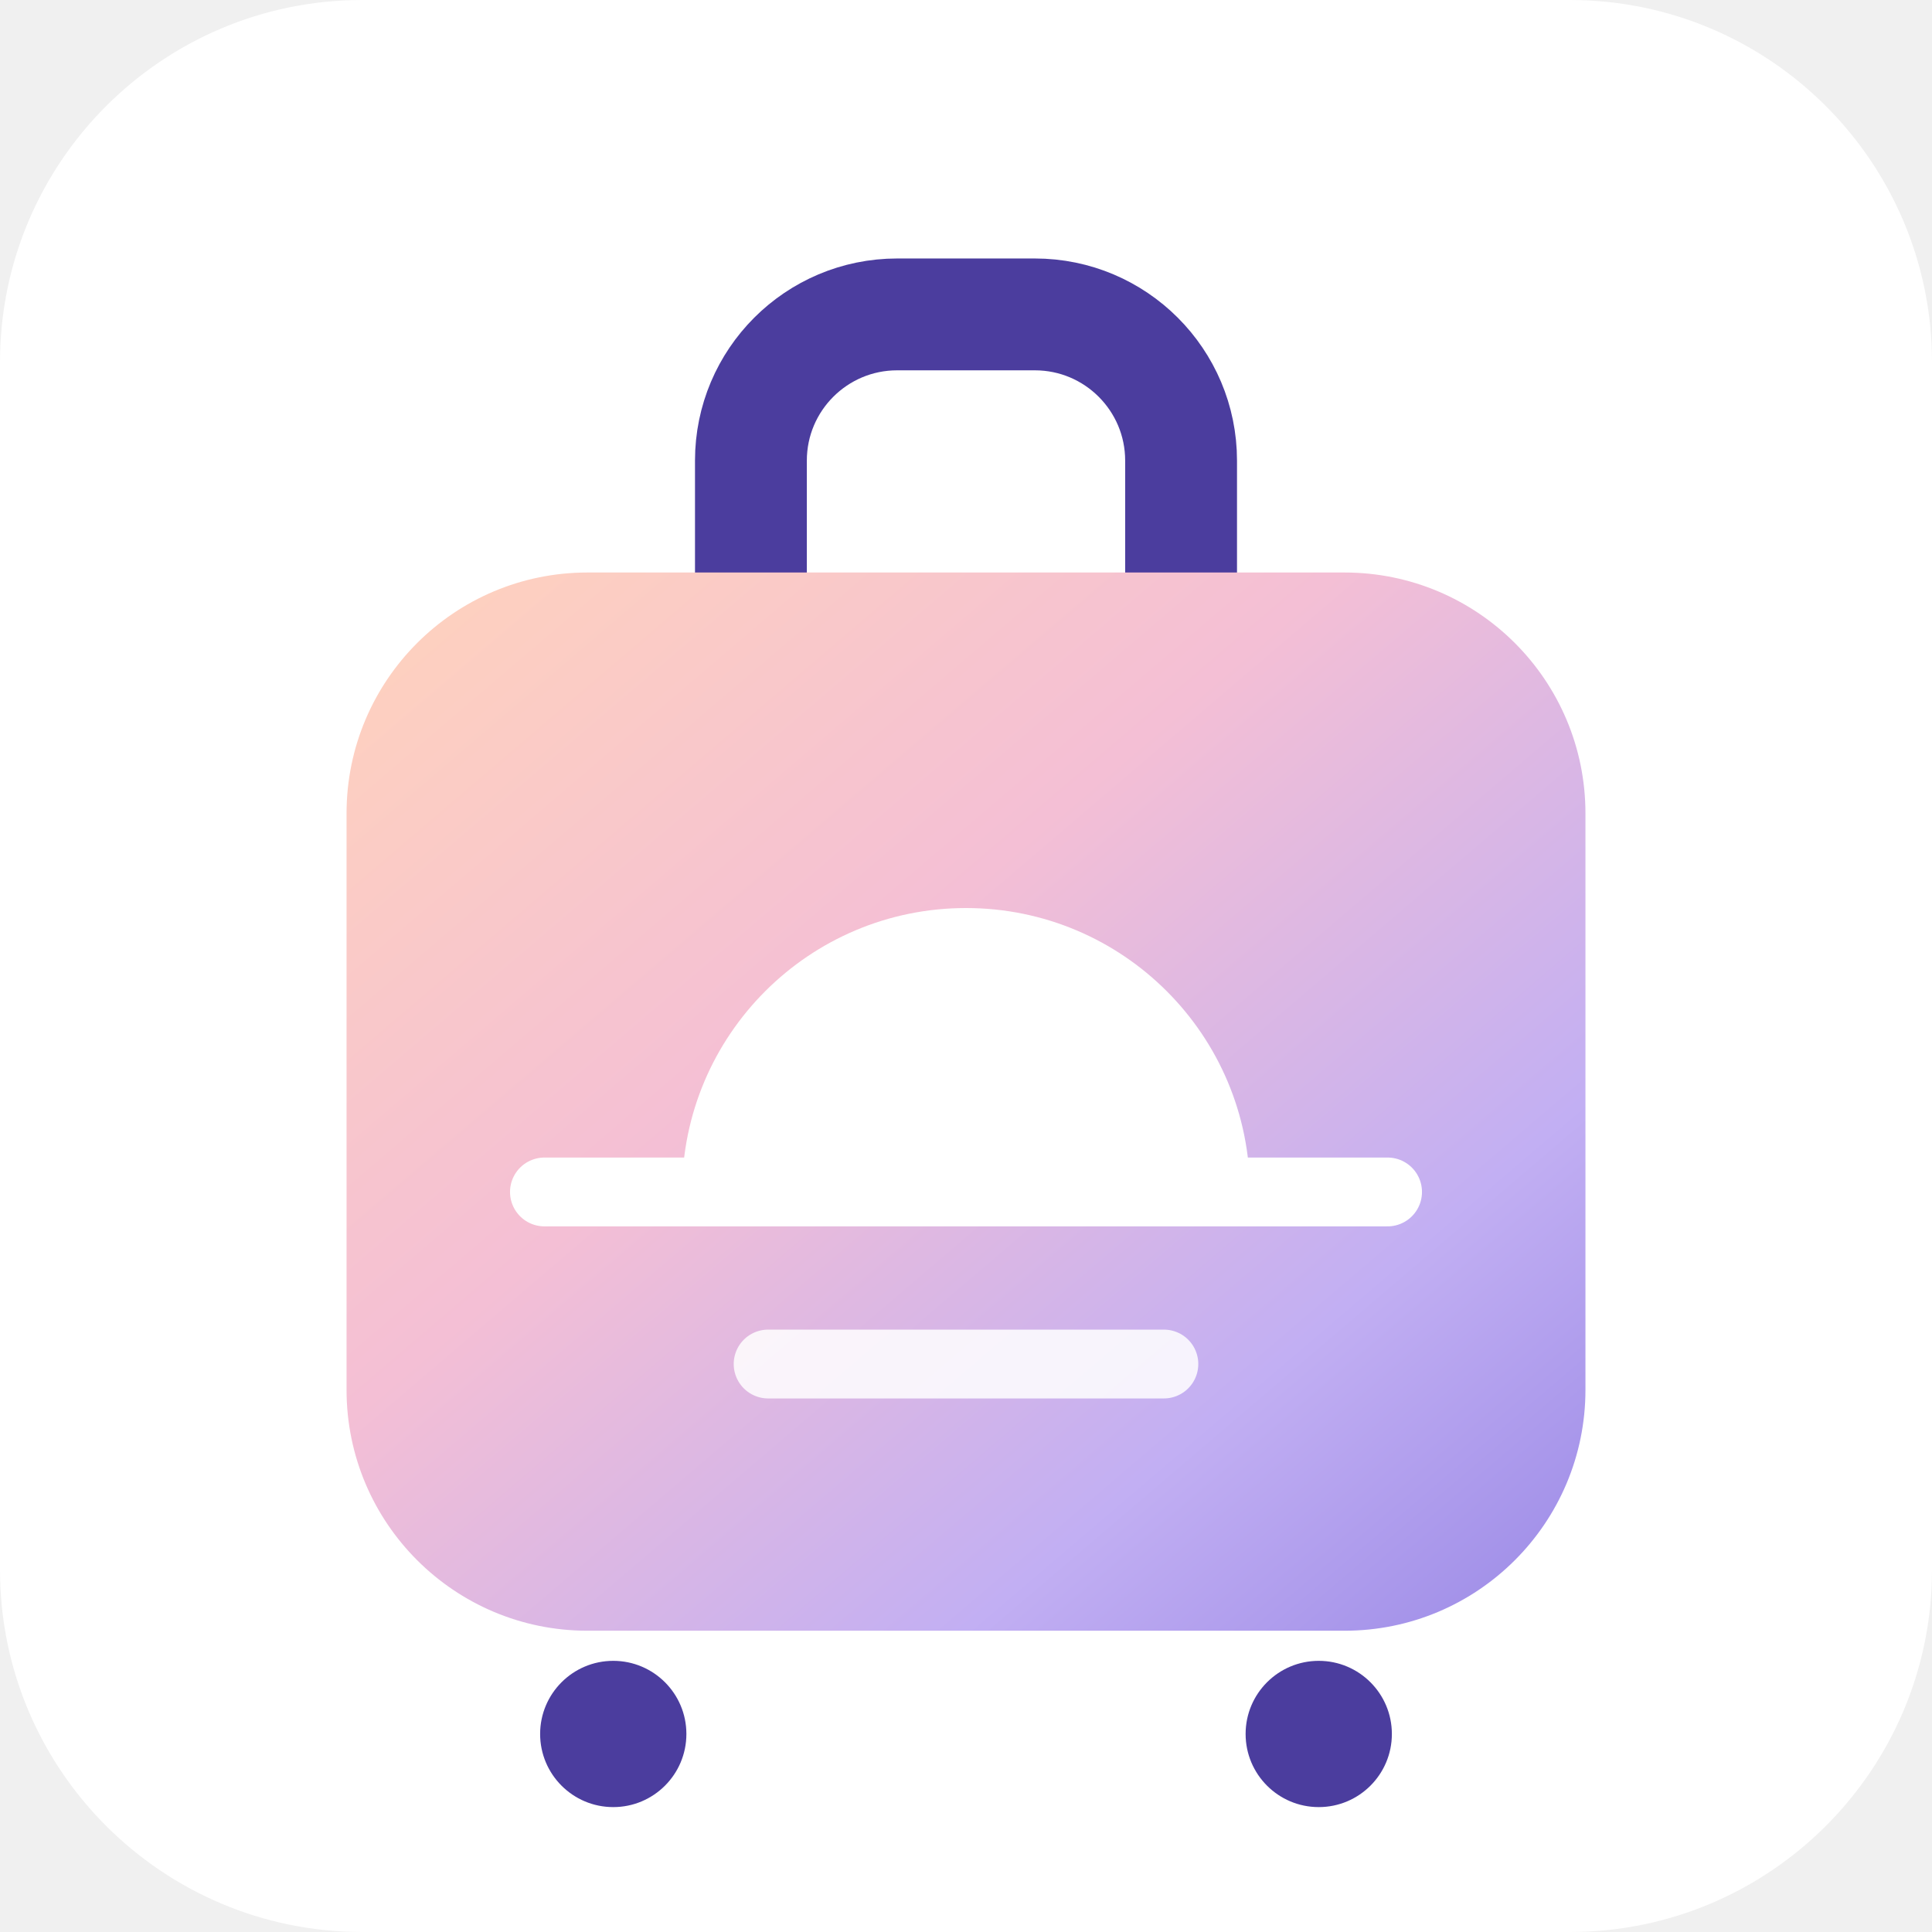
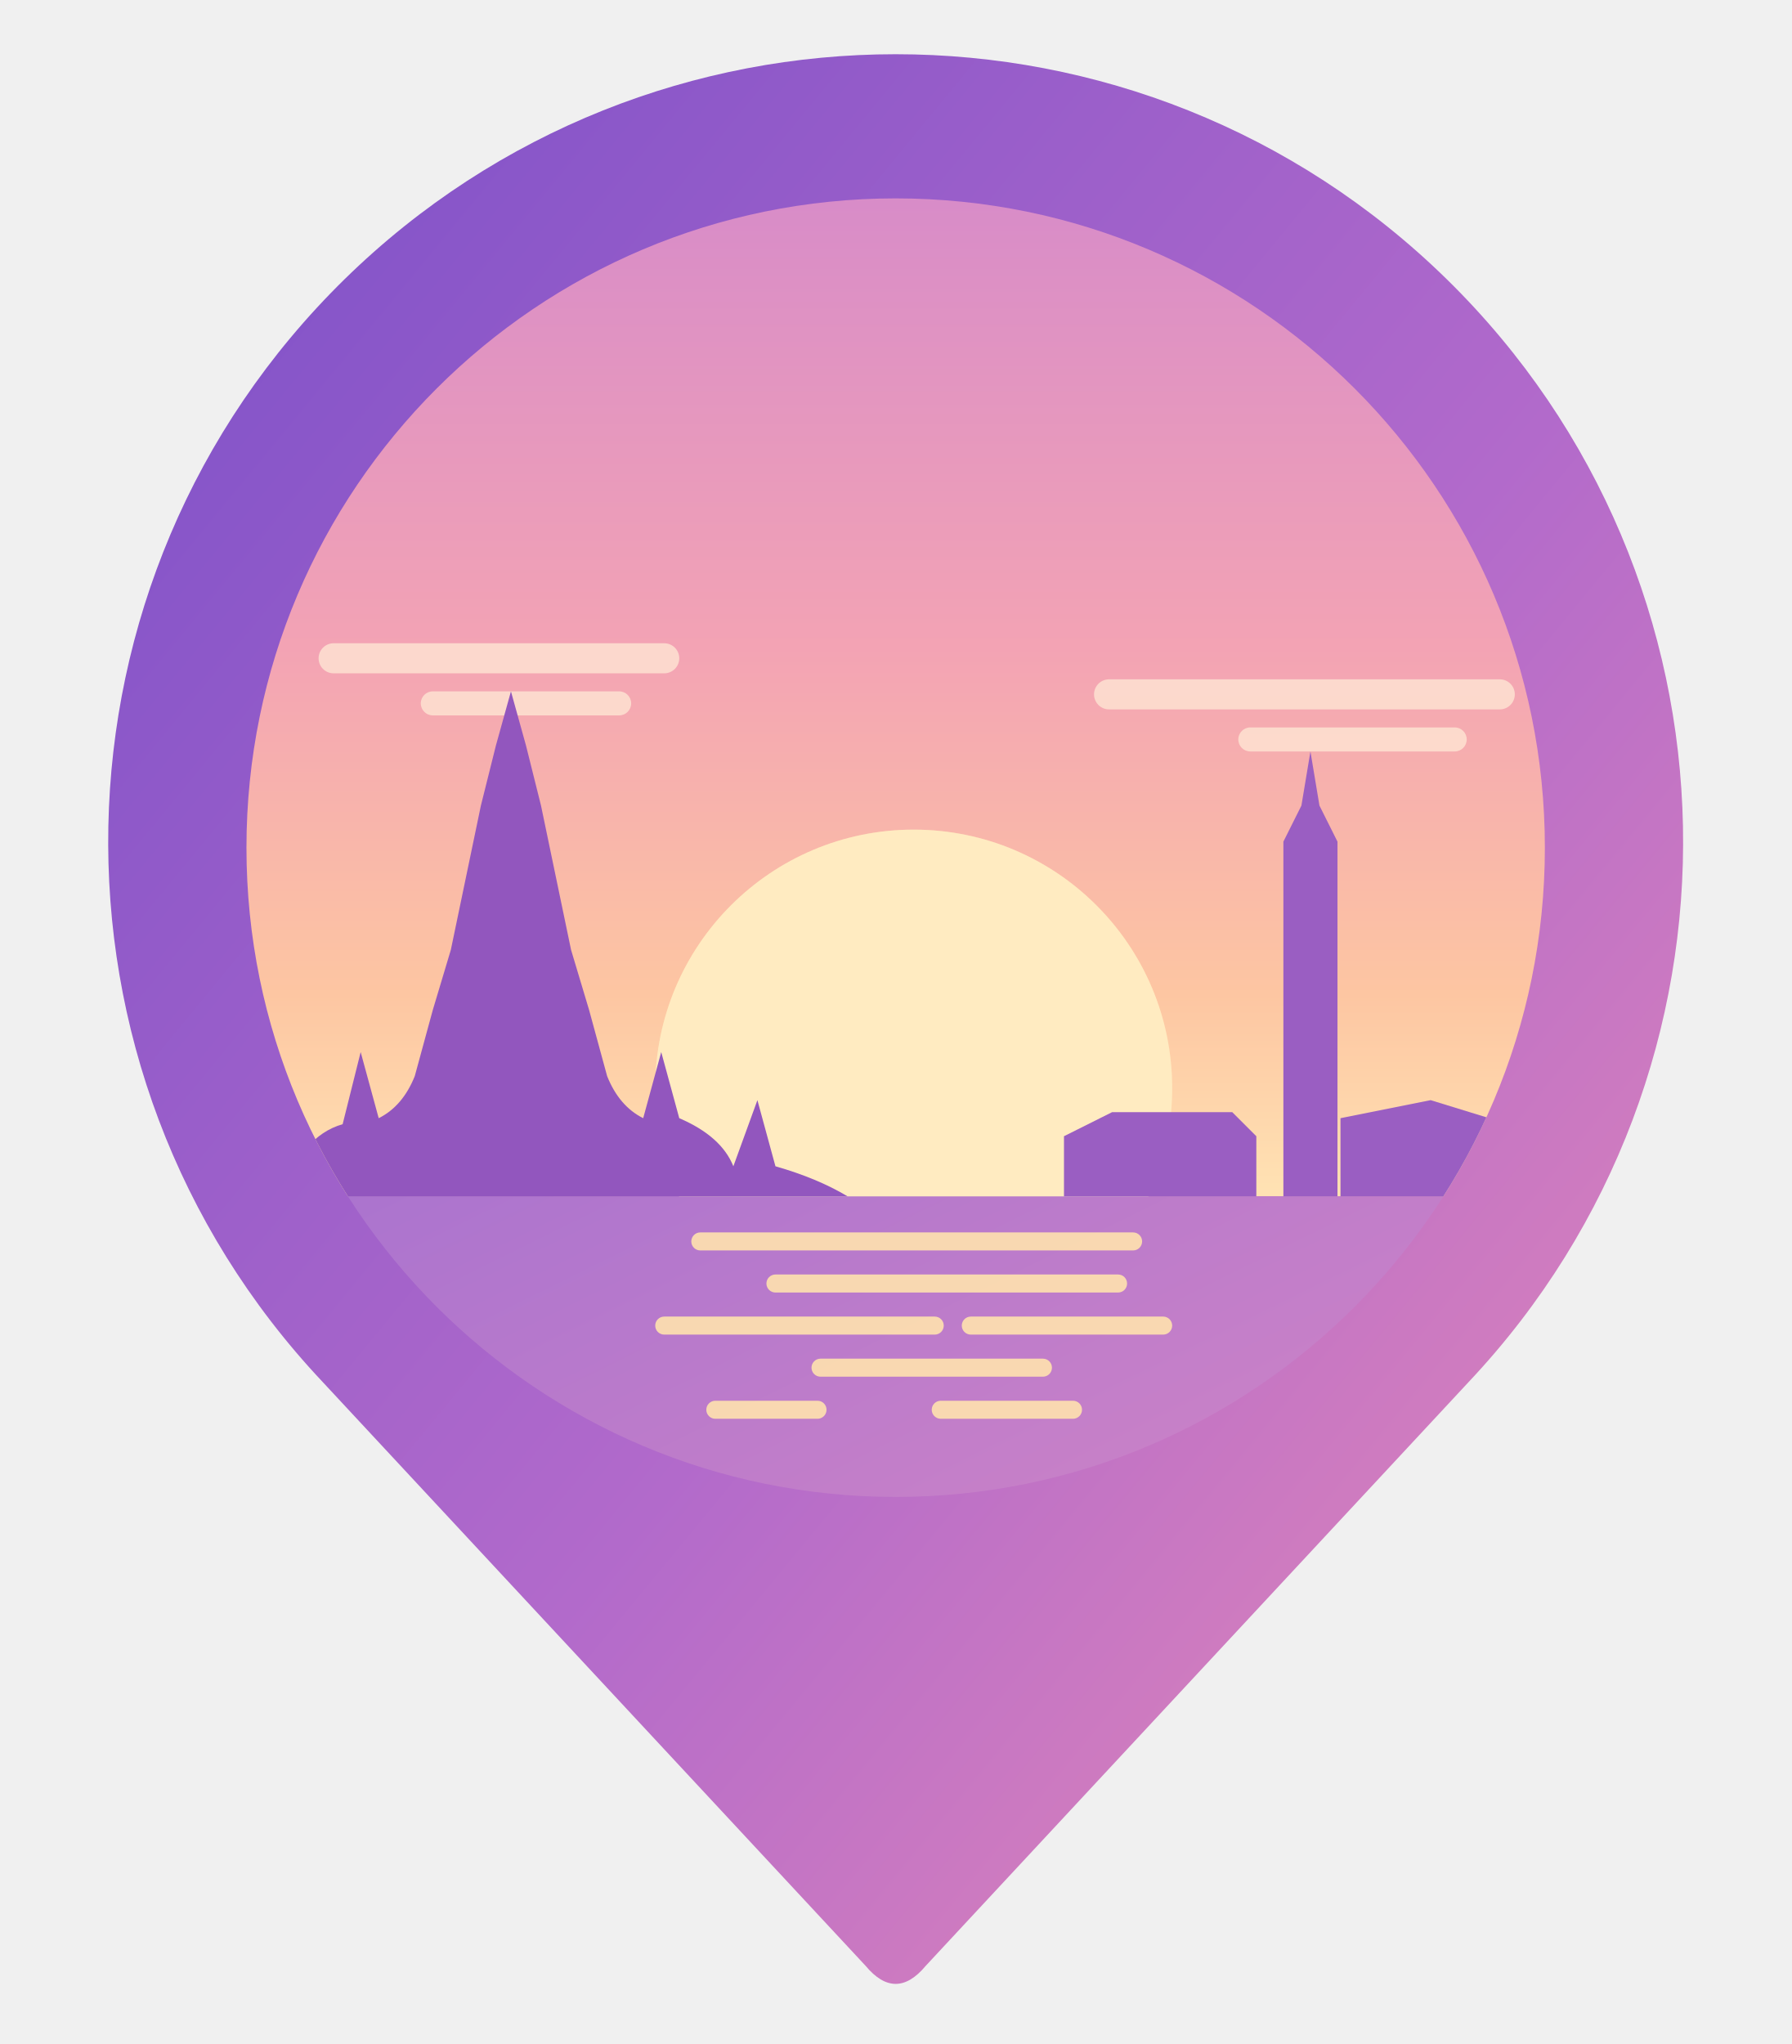
- <svg xmlns="http://www.w3.org/2000/svg" viewBox="0 0 512 512">
+ <svg xmlns="http://www.w3.org/2000/svg" viewBox="330 150 596 680">
  <defs>
-     <linearGradient id="jdusk" x1="0" y1="0" x2="1" y2="1">
-       <stop offset="0" stop-color="#FFD3BC" />
-       <stop offset=".4" stop-color="#F4BFD5" />
-       <stop offset=".75" stop-color="#C2AFF3" />
-       <stop offset="1" stop-color="#9A89E6" />
+     <linearGradient id="jPin" x1="0" y1="0" x2="1" y2="1">
+       <stop offset="0" stop-color="#7A4FC8" />
+       <stop offset=".55" stop-color="#B26ACB" />
+       <stop offset="1" stop-color="#EC8DB4" />
    </linearGradient>
+     <linearGradient id="jSky" x1="0" y1="0" x2="0" y2="1">
+       <stop offset="0" stop-color="#D88CC8" />
+       <stop offset=".45" stop-color="#F3A3B4" />
+       <stop offset=".8" stop-color="#FDC6A2" />
+       <stop offset="1" stop-color="#FFE2B3" />
+     </linearGradient>
+     <linearGradient id="jSea" x1="0" y1="0" x2="1" y2="1">
+       <stop offset="0" stop-color="#A973CF" />
+       <stop offset="1" stop-color="#E08BC2" />
+     </linearGradient>
+     <linearGradient id="jSw" x1="0" y1="0" x2="1" y2="0">
+       <stop offset="0" stop-color="#B57AD8" />
+       <stop offset=".5" stop-color="#E487C0" />
+       <stop offset="1" stop-color="#9A5CCF" />
+     </linearGradient>
+     <linearGradient id="jWord" x1="0" y1="0" x2="1" y2="0">
+       <stop offset="0" stop-color="#8A4FC6" />
+       <stop offset=".42" stop-color="#C461B9" />
+       <stop offset=".75" stop-color="#F07EA8" />
+       <stop offset="1" stop-color="#FDB49A" />
+     </linearGradient>
+     <clipPath id="jWin">
+       <circle cx="628" cy="432" r="216" />
+     </clipPath>
  </defs>
-   <rect width="512" height="512" rx="96" fill="#fff" />
-   <g transform="translate(256 268) scale(1.14) translate(-256 -268)">
-     <path d="M206 168V140a34 34 0 0 1 34-34h32a34 34 0 0 1 34 34v28" fill="none" stroke="#4B3D9E" stroke-width="26" stroke-linecap="round" />
-     <rect x="112" y="166" width="288" height="246" rx="56" fill="url(#jdusk)" />
-     <path d="M190 310a66 66 0 0 1 132 0z" fill="#fff" />
-     <path d="M158 310h196" stroke="#fff" stroke-width="16" stroke-linecap="round" />
-     <path d="M210 350h92" stroke="#fff" stroke-width="16" stroke-linecap="round" opacity=".85" />
-     <circle cx="174" cy="436" r="17" fill="#4B3D9E" />
-     <circle cx="338" cy="436" r="17" fill="#4B3D9E" />
+   <path d="M618.0 804.0L437.3 609.7A262 262 0 1 1 818.7 609.7L638.0 804.0Q628 816 618.0 804.0Z" fill="url(#jPin)" />
+   <g clip-path="url(#jWin)">
+     <rect x="412" y="216" width="432" height="332" fill="url(#jSky)" />
+     <g fill="#FFE9D6" opacity=".75">
+       <rect x="436" y="364" width="120" height="10" rx="5" />
+       <rect x="470" y="380" width="70" height="8" rx="4" />
+       <rect x="694" y="376" width="140" height="10" rx="5" />
+       <rect x="742" y="392" width="76" height="8" rx="4" />
+     </g>
+     <circle cx="634" cy="512" r="86" fill="#FFE6B5" />
+     <circle cx="634" cy="512" r="86" fill="#FFF3D6" opacity=".35" />
+     <rect x="412" y="548" width="432" height="216" fill="url(#jSea)" />
+     <g fill="#FFE2AE" opacity=".9">
+       <rect x="560" y="560" width="150" height="6" rx="3" />
+       <rect x="585" y="574" width="120" height="6" rx="3" />
+       <rect x="548" y="588" width="96" height="6" rx="3" />
+       <rect x="650" y="588" width="70" height="6" rx="3" />
+       <rect x="600" y="602" width="80" height="6" rx="3" />
+       <rect x="565" y="616" width="40" height="6" rx="3" />
+       <rect x="640" y="616" width="50" height="6" rx="3" />
+     </g>
+     <path d="M424 548Q430 528 444 524L450 500L456 522Q464 518 468 508L474 486L480 466L485 442L490 418L495 398L500 380L505 398L510 418L515 442L520 466L526 486L532 508Q536 518 544 522L550 500L556 522Q570 528 574 538L582 516L588 538Q602 542 612 548Z M474 486H526 M480 466H520" fill="#9256BE" />
+     <path d="M757 548V430L763 418L766 400L769 418L775 430V548Z M684 548V528L700 520H740L748 528V548Z M776 548V522L806 516L832 524V548Z" fill="#9A5EC2" />
  </g>
</svg>
